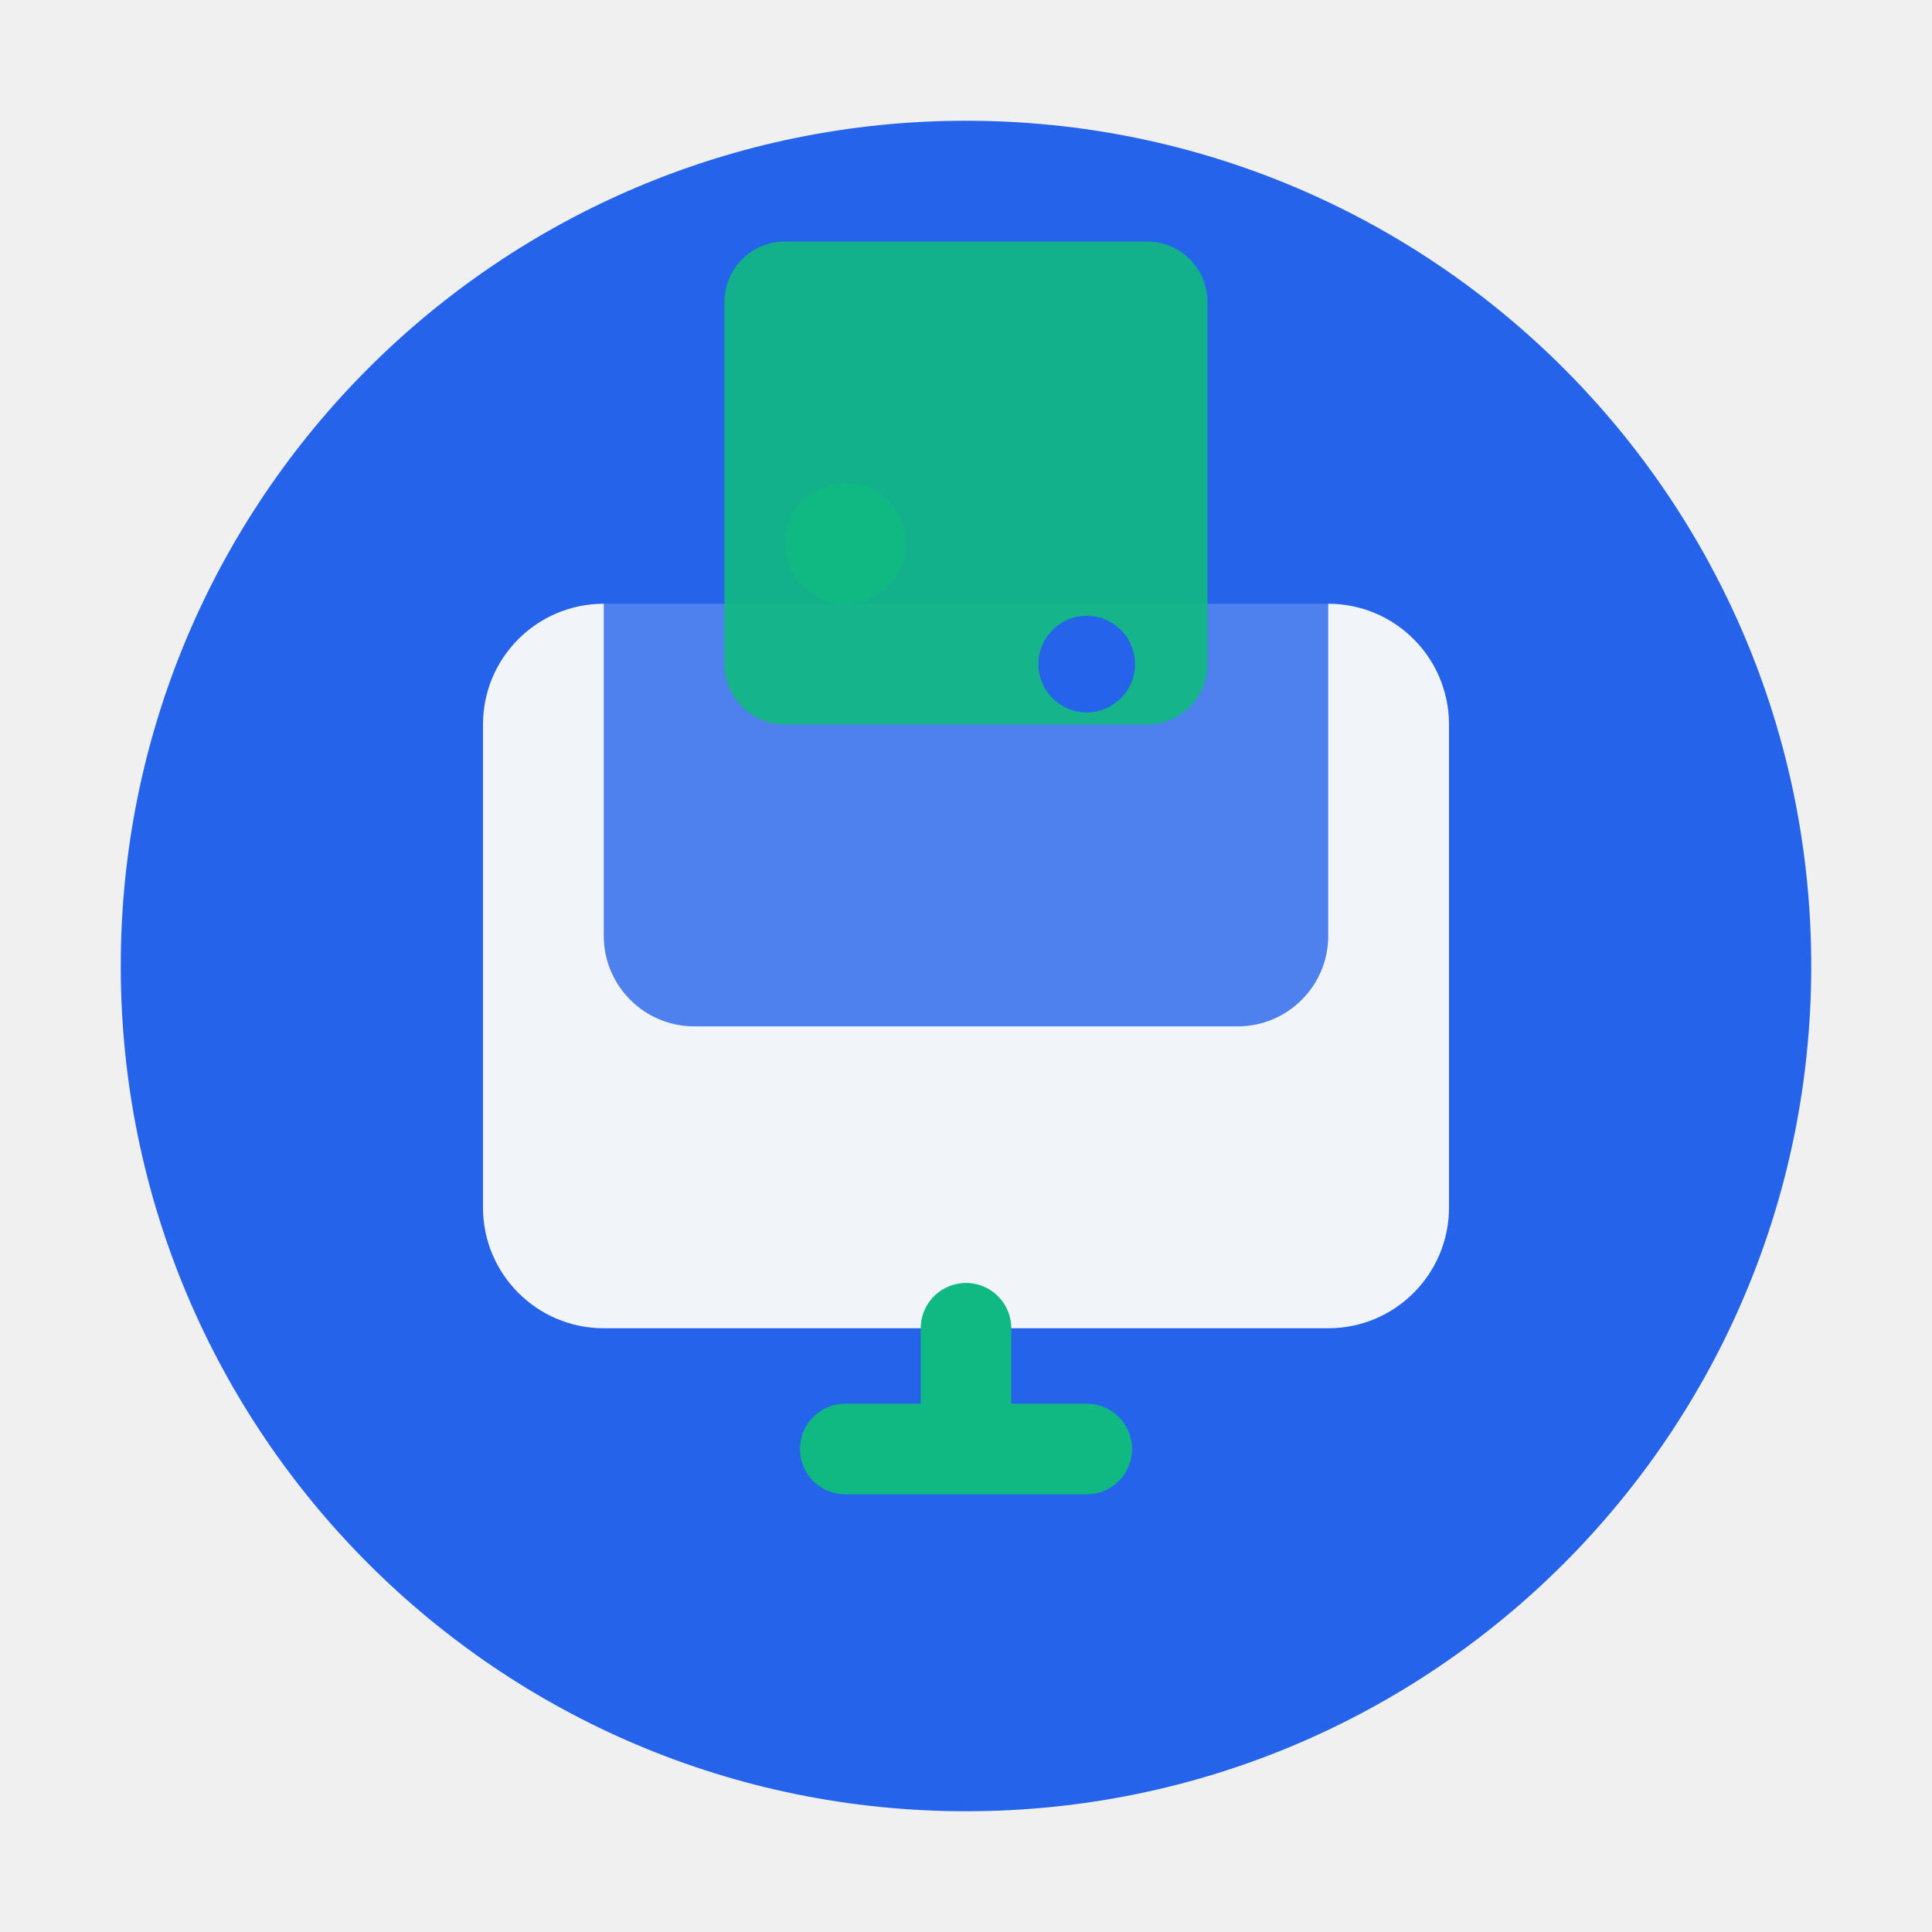
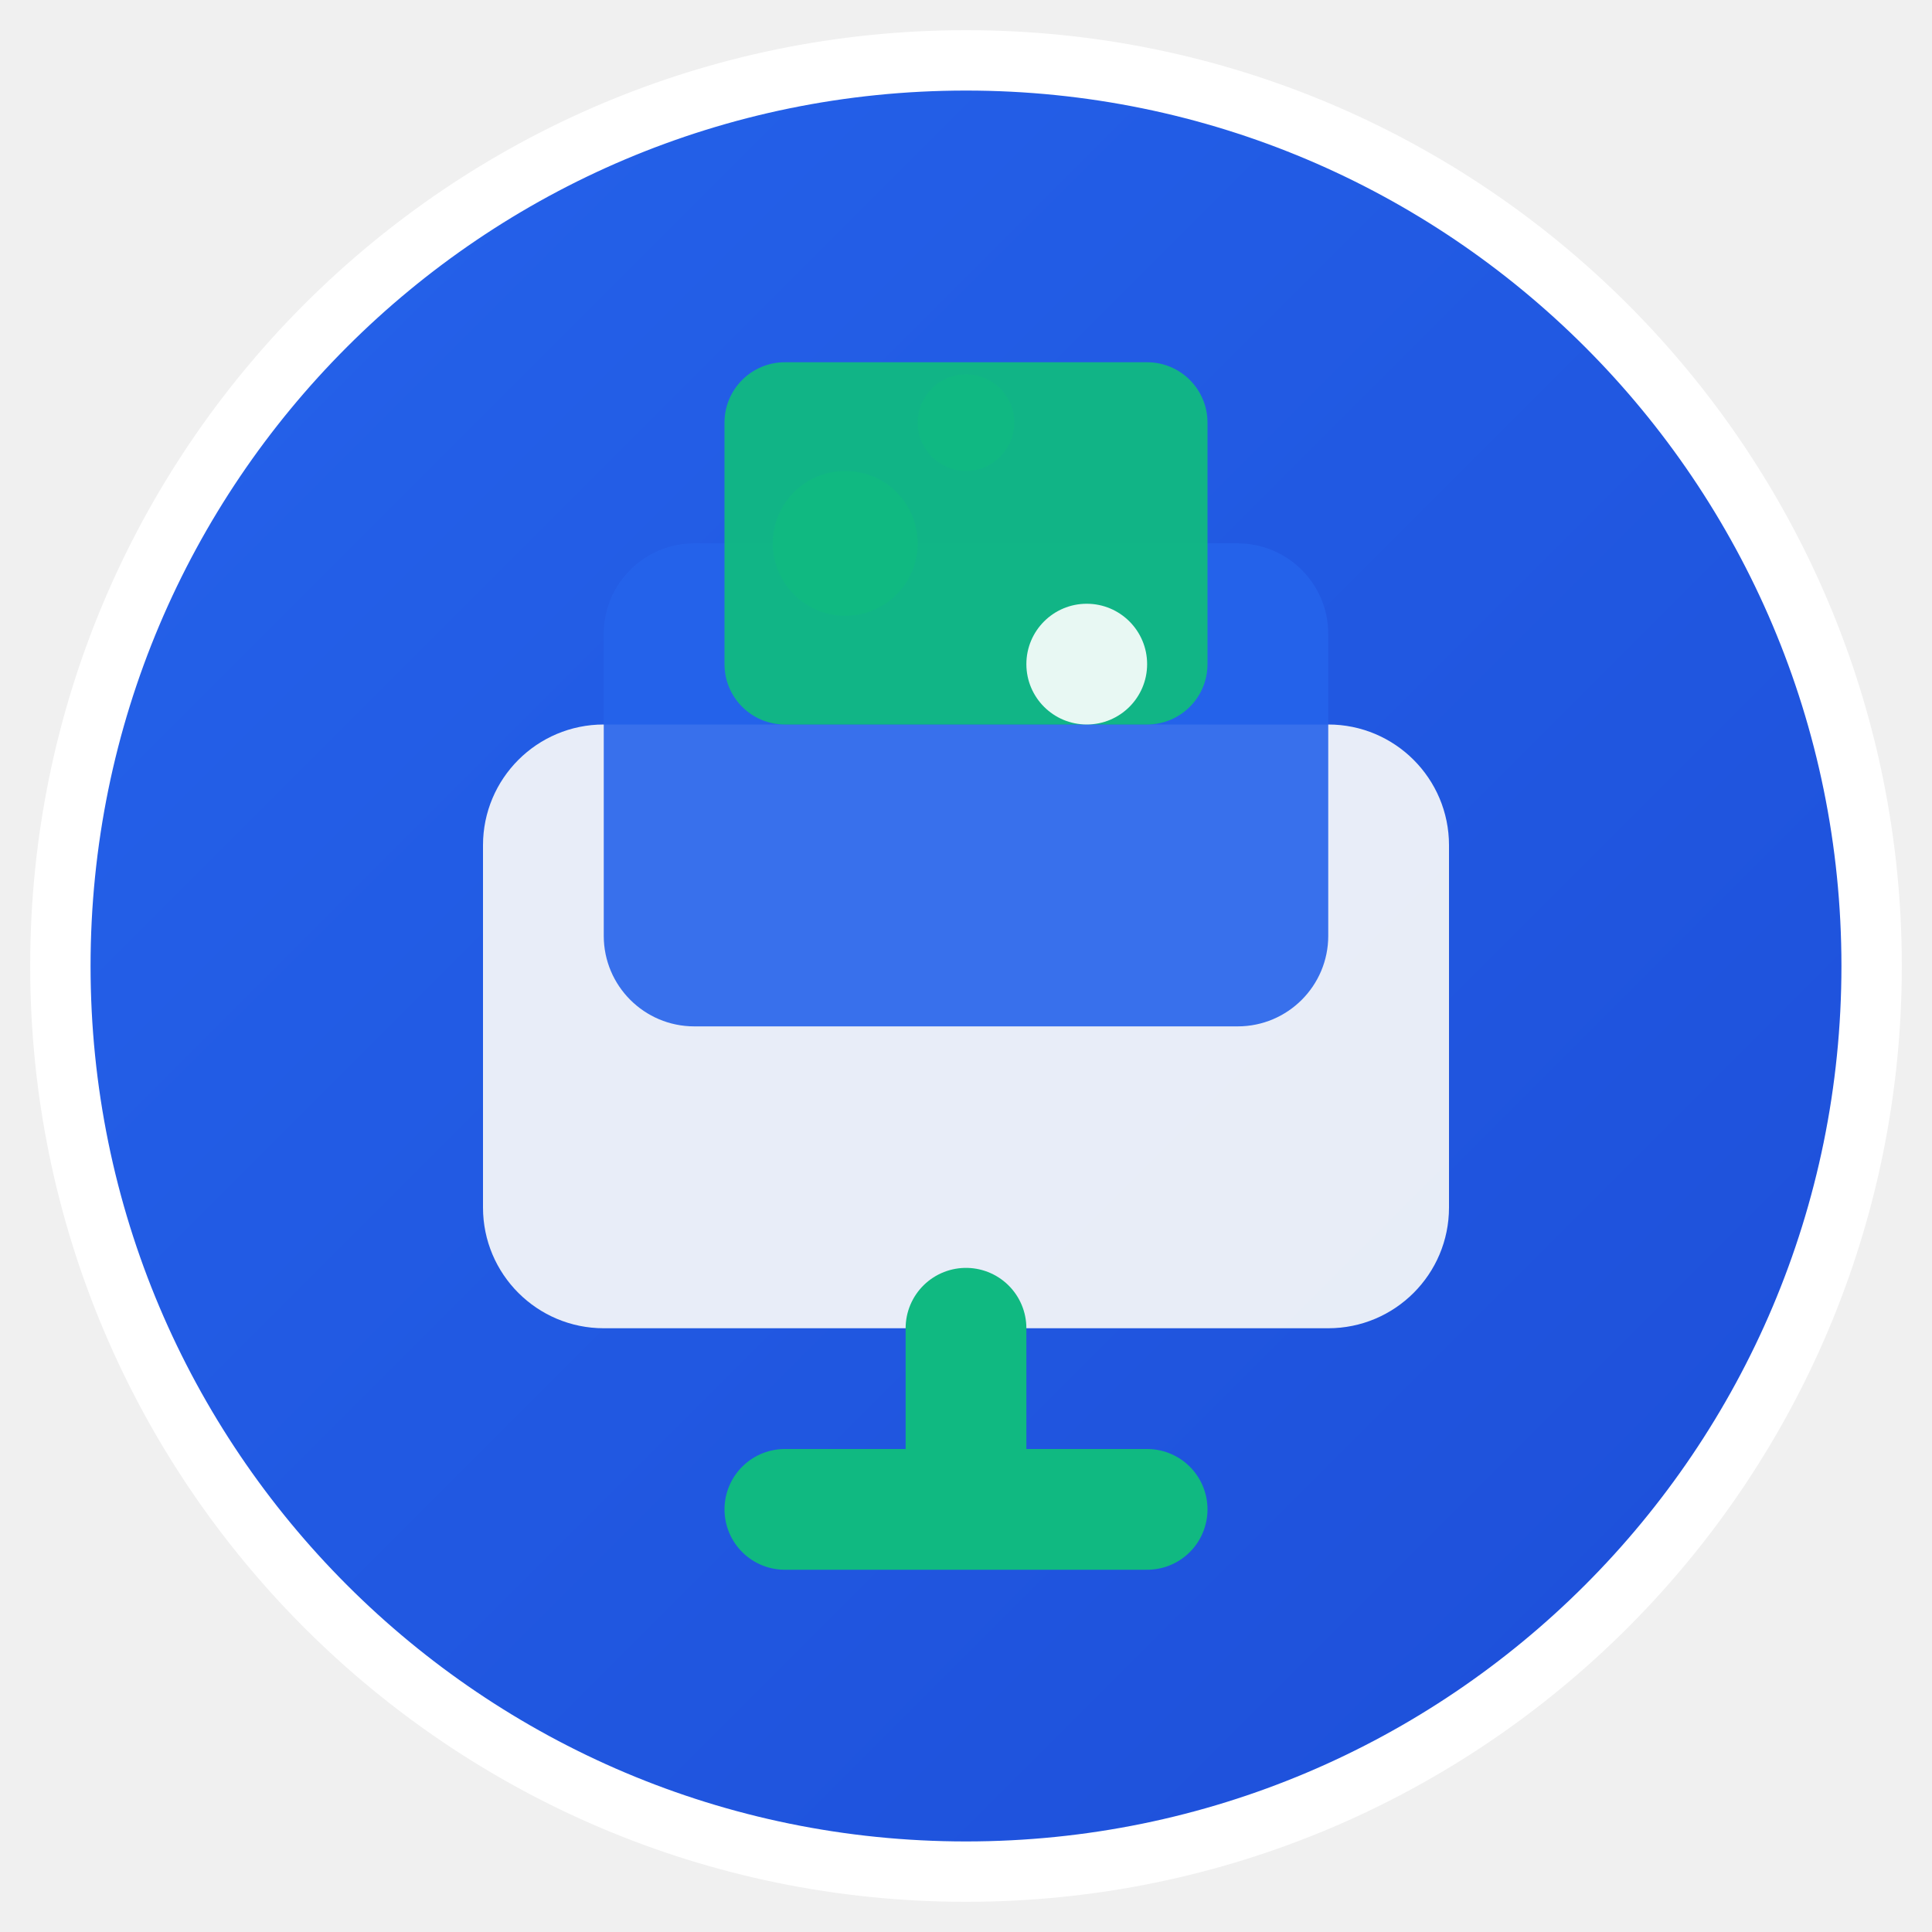
<svg xmlns="http://www.w3.org/2000/svg" width="32" height="32" viewBox="0 0 32 32" fill="none">
-   <circle cx="16" cy="16" r="14" fill="#2563EB" />
-   <rect x="8" y="10" width="16" height="12" rx="2" fill="#F1F5F9" />
-   <rect x="10" y="7" width="12" height="10" rx="1.5" fill="#2563EB" opacity="0.8" />
-   <rect x="12" y="4" width="8" height="8" rx="1" fill="#10B981" opacity="0.9" />
-   <path d="M16 22 L16 24 M14 24 L18 24" stroke="#10B981" stroke-width="1.5" stroke-linecap="round" />
-   <circle cx="14" cy="9" r="1" fill="#10B981" />
-   <circle cx="18" cy="11" r="0.8" fill="#2563EB" />
+   <defs>
+     <linearGradient id="faviconGradient" x1="0%" y1="0%" x2="100%" y2="100%">
+       <stop offset="0%" style="stop-color:#2563EB;stop-opacity:1" />
+       <stop offset="100%" style="stop-color:#1D4ED8;stop-opacity:1" />
+     </linearGradient>
+   </defs>
+   <circle cx="16" cy="16" r="15" fill="url(#faviconGradient)" stroke="#ffffff" stroke-width="1" />
+   <rect x="8" y="12" width="16" height="10" rx="2" fill="#F1F5F9" opacity="0.95" />
+   <rect x="10" y="9" width="12" height="8" rx="1.5" fill="#2563EB" opacity="0.9" />
+   <rect x="12" y="6" width="8" height="6" rx="1" fill="#10B981" opacity="0.95" />
+   <path d="M16 22 L16 25 M13 25 L19 25" stroke="#10B981" stroke-width="2" stroke-linecap="round" />
+   <circle cx="14" cy="9" r="1.2" fill="#10B981" />
+   <circle cx="18" cy="11" r="1" fill="#ffffff" opacity="0.9" />
+   <circle cx="16" cy="7" r="0.8" fill="#10B981" opacity="0.8" />
</svg>
